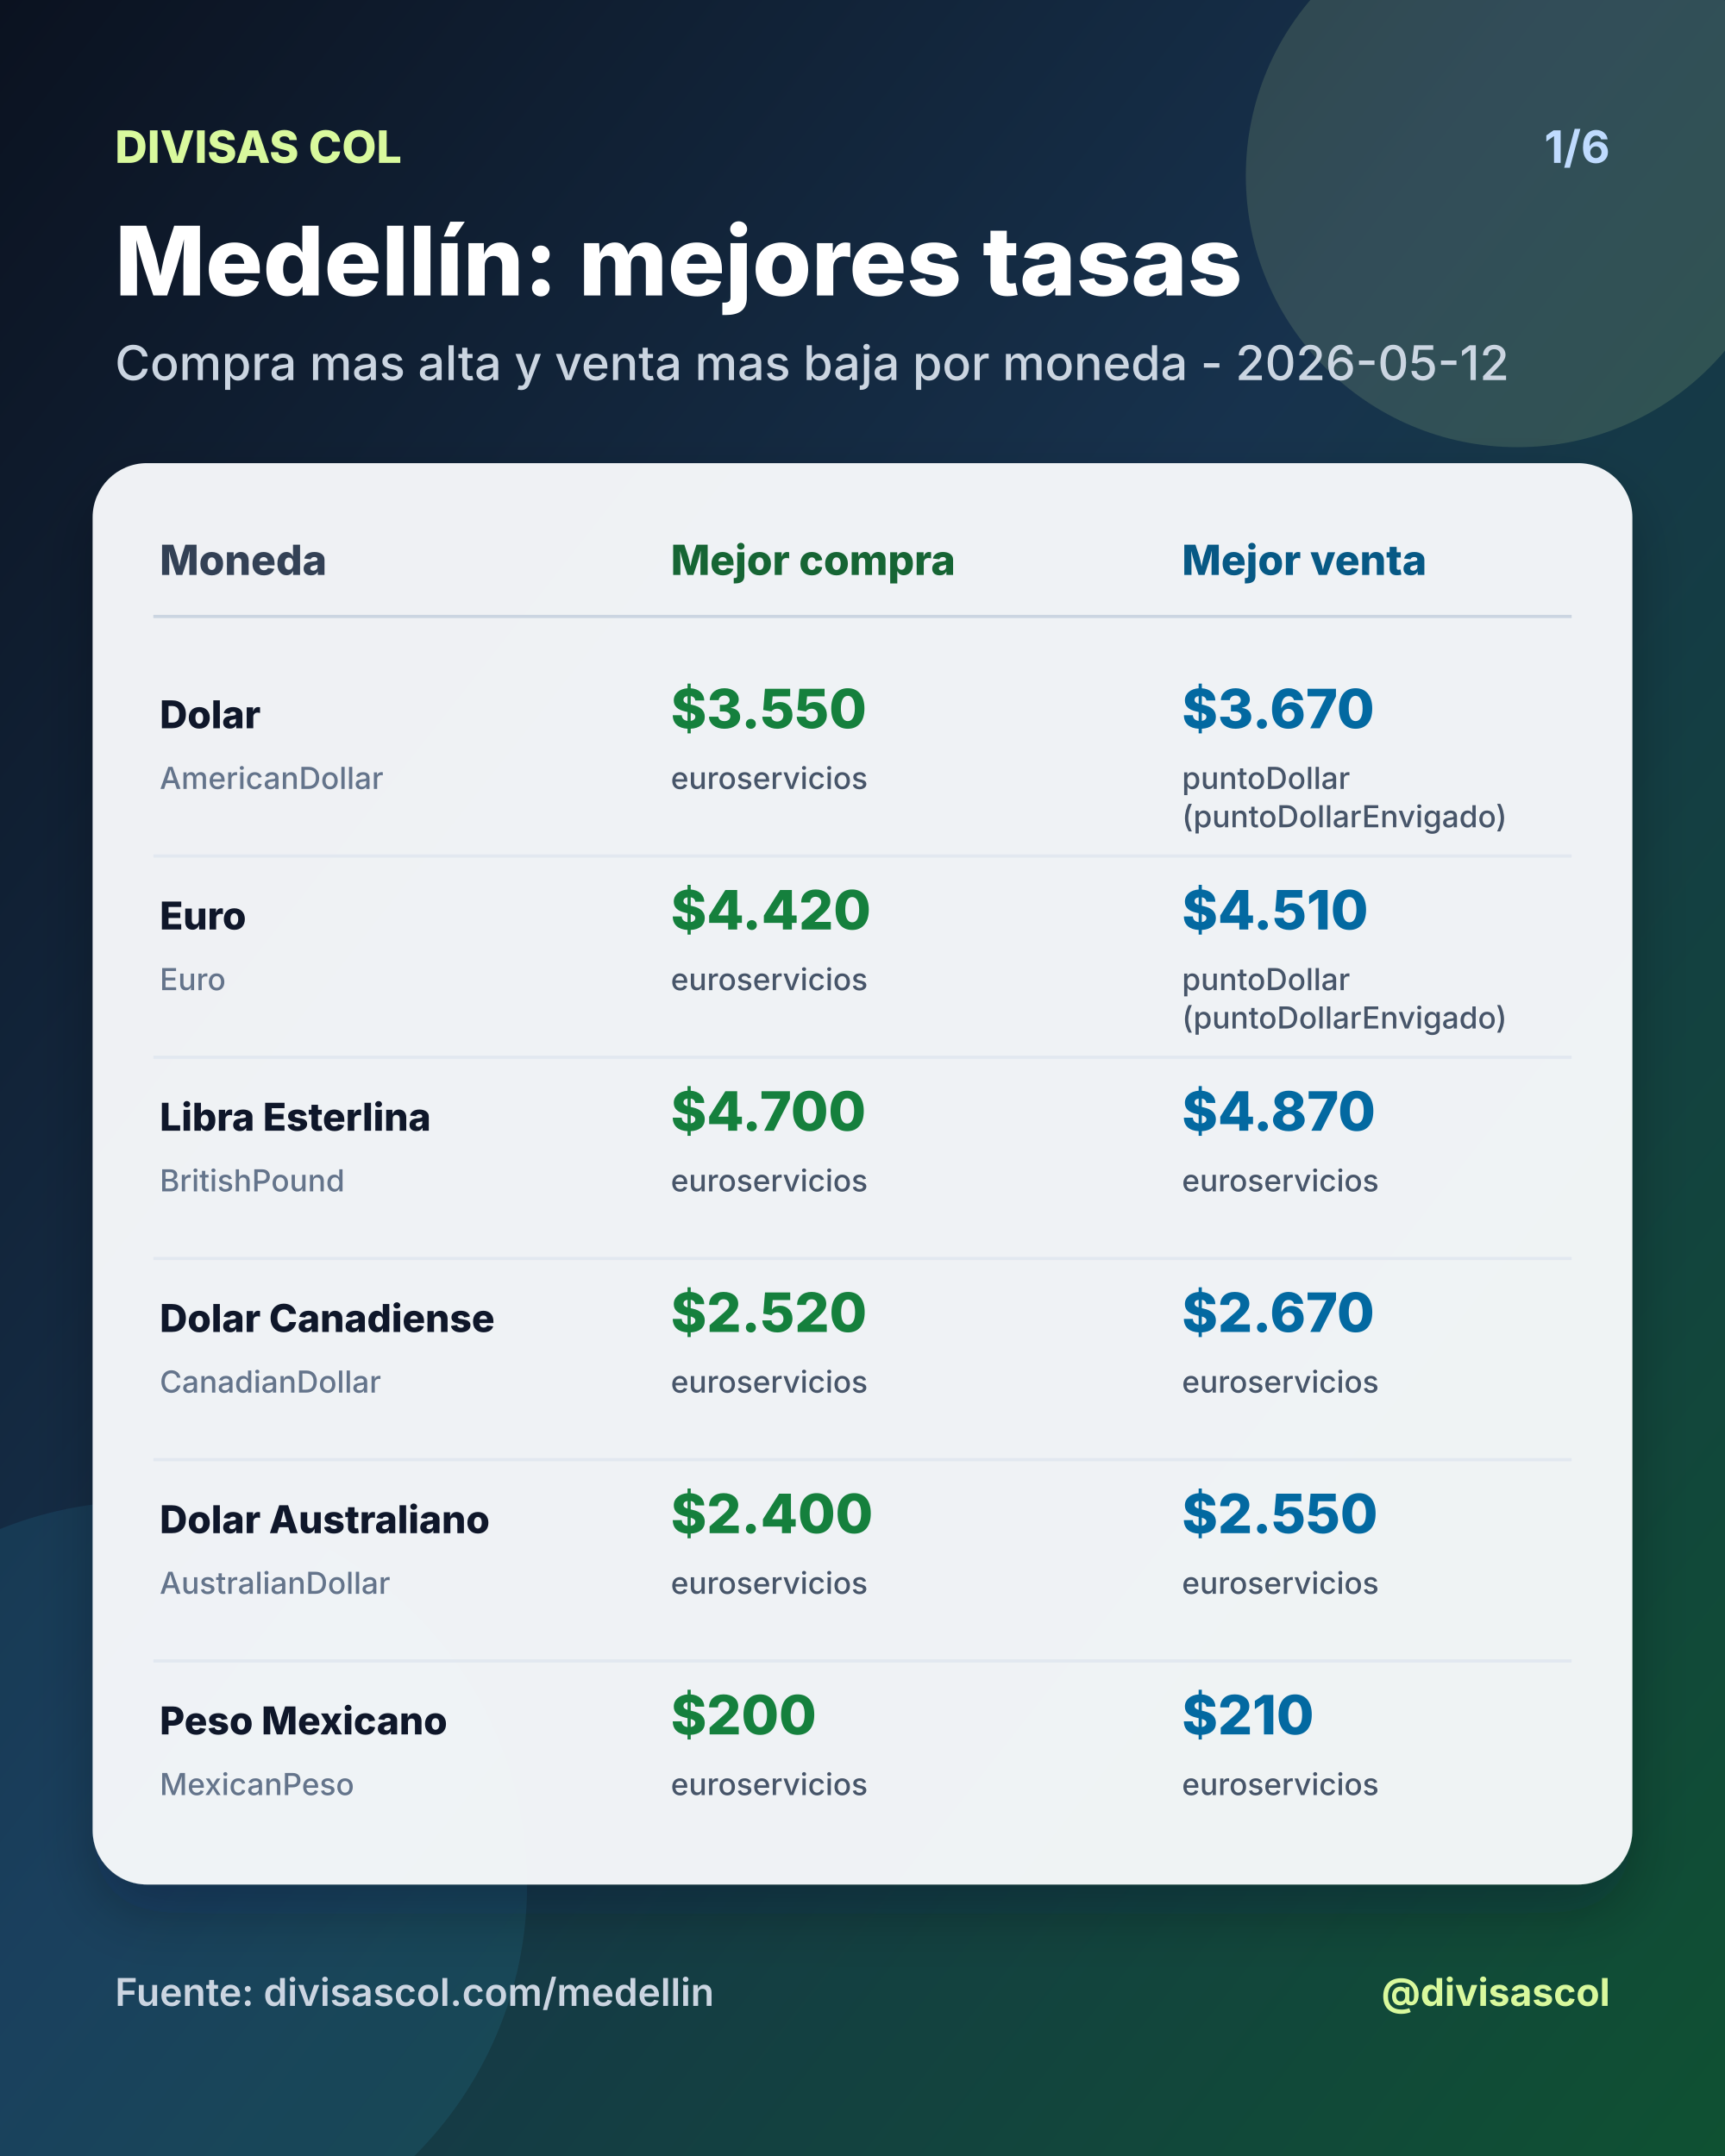
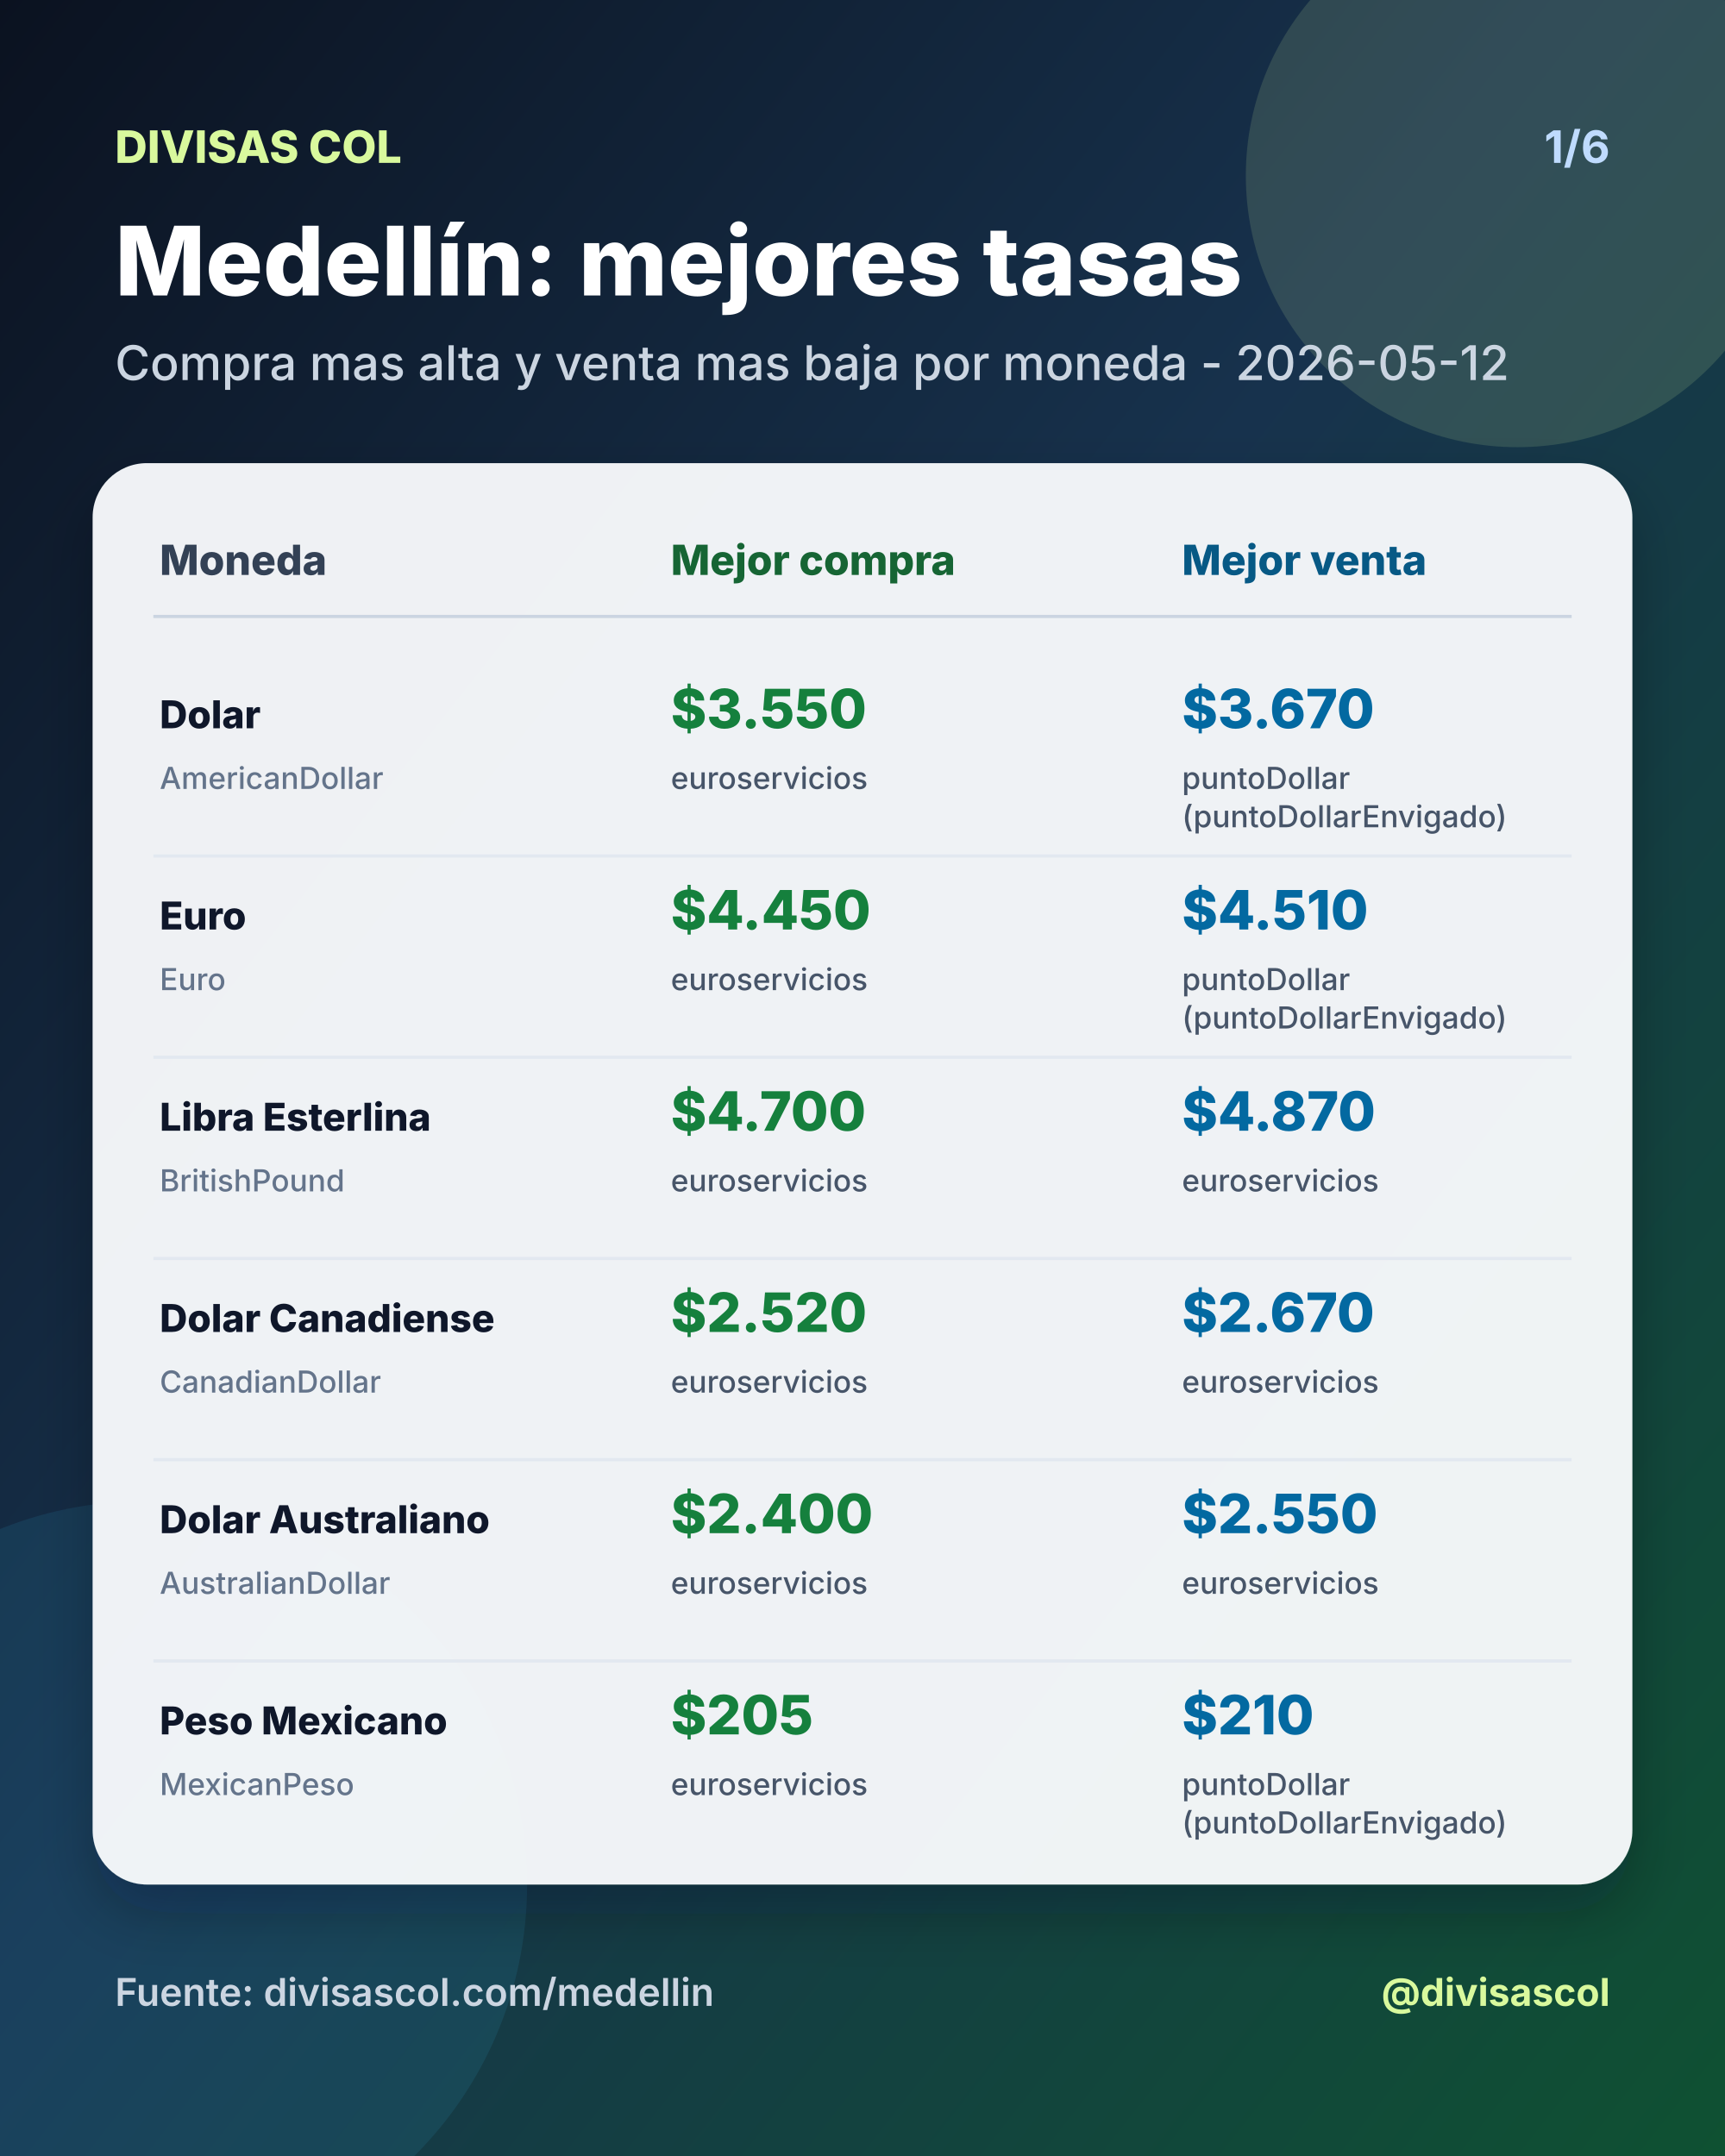
<svg xmlns="http://www.w3.org/2000/svg" width="1080" height="1350" viewBox="0 0 1080 1350">
  <defs>
    <linearGradient id="bg" x1="0" y1="0" x2="1" y2="1">
      <stop offset="0%" stop-color="#0b1220" />
      <stop offset="46%" stop-color="#17324d" />
      <stop offset="100%" stop-color="#0f5132" />
    </linearGradient>
    <filter id="shadow" x="-20%" y="-20%" width="140%" height="140%">
      <feDropShadow dx="0" dy="18" stdDeviation="18" flood-color="#020617" flood-opacity="0.28" />
    </filter>
  </defs>
  <rect width="1080" height="1350" fill="url(#bg)" />
  <circle cx="950" cy="110" r="170" fill="#d9f99d" opacity="0.14" />
  <circle cx="90" cy="1180" r="240" fill="#38bdf8" opacity="0.10" />
  <text x="72" y="102" fill="#d9f99d" font-size="28" font-family="Inter, Arial, sans-serif" font-weight="800" text-anchor="start">DIVISAS COL</text>
  <text x="1008" y="102" fill="#bfdbfe" font-size="28" font-family="Inter, Arial, sans-serif" font-weight="700" text-anchor="end">1/6</text>
  <text x="72" y="185" fill="#ffffff" font-size="60" font-family="Inter, Arial, sans-serif" font-weight="800" text-anchor="start">Medellín: mejores tasas</text>
  <text x="72" y="238" fill="#cbd5e1" font-size="30" font-family="Inter, Arial, sans-serif" font-weight="500" text-anchor="start">Compra mas alta y venta mas baja por moneda - 2026-05-12</text>
  <rect x="58" y="290" width="964" height="890" rx="34" fill="#f8fafc" opacity="0.96" filter="url(#shadow)" />
  <text x="100" y="360" fill="#334155" font-size="26" font-family="Inter, Arial, sans-serif" font-weight="800" text-anchor="start">Moneda</text>
  <text x="420" y="360" fill="#166534" font-size="26" font-family="Inter, Arial, sans-serif" font-weight="800" text-anchor="start">Mejor compra</text>
  <text x="740" y="360" fill="#075985" font-size="26" font-family="Inter, Arial, sans-serif" font-weight="800" text-anchor="start">Mejor venta</text>
  <line x1="96" y1="386" x2="984" y2="386" stroke="#cbd5e1" stroke-width="2" />
  <text x="100" y="456" fill="#0f172a" font-size="24" font-family="Inter, Arial, sans-serif" font-weight="800" text-anchor="start">Dolar</text>
  <text x="100" y="494" fill="#64748b" font-size="19" font-family="Inter, Arial, sans-serif" font-weight="500" text-anchor="start">AmericanDollar</text>
  <text x="420" y="456" fill="#15803d" font-size="34" font-family="Inter, Arial, sans-serif" font-weight="800" text-anchor="start">$3.550</text>
  <text x="420" y="494" fill="#475569" font-size="19" font-family="Inter, Arial, sans-serif" font-weight="500" text-anchor="start">euroservicios</text>
  <text x="740" y="456" fill="#0369a1" font-size="34" font-family="Inter, Arial, sans-serif" font-weight="800" text-anchor="start">$3.670</text>
  <text x="740" y="494" fill="#475569" font-size="19" font-family="Inter, Arial, sans-serif" font-weight="500" text-anchor="start">puntoDollar</text>
  <text x="740" y="518" fill="#475569" font-size="19" font-family="Inter, Arial, sans-serif" font-weight="500" text-anchor="start">(puntoDollarEnvigado)</text>
  <line x1="96" y1="536" x2="984" y2="536" stroke="#e2e8f0" stroke-width="2" />
  <text x="100" y="582" fill="#0f172a" font-size="24" font-family="Inter, Arial, sans-serif" font-weight="800" text-anchor="start">Euro</text>
  <text x="100" y="620" fill="#64748b" font-size="19" font-family="Inter, Arial, sans-serif" font-weight="500" text-anchor="start">Euro</text>
-   <text x="420" y="582" fill="#15803d" font-size="34" font-family="Inter, Arial, sans-serif" font-weight="800" text-anchor="start">$4.420</text>
+   <text x="420" y="582" fill="#15803d" font-size="34" font-family="Inter, Arial, sans-serif" font-weight="800" text-anchor="start">$4.450</text>
  <text x="420" y="620" fill="#475569" font-size="19" font-family="Inter, Arial, sans-serif" font-weight="500" text-anchor="start">euroservicios</text>
  <text x="740" y="582" fill="#0369a1" font-size="34" font-family="Inter, Arial, sans-serif" font-weight="800" text-anchor="start">$4.510</text>
  <text x="740" y="620" fill="#475569" font-size="19" font-family="Inter, Arial, sans-serif" font-weight="500" text-anchor="start">puntoDollar</text>
  <text x="740" y="644" fill="#475569" font-size="19" font-family="Inter, Arial, sans-serif" font-weight="500" text-anchor="start">(puntoDollarEnvigado)</text>
  <line x1="96" y1="662" x2="984" y2="662" stroke="#e2e8f0" stroke-width="2" />
  <text x="100" y="708" fill="#0f172a" font-size="24" font-family="Inter, Arial, sans-serif" font-weight="800" text-anchor="start">Libra Esterlina</text>
  <text x="100" y="746" fill="#64748b" font-size="19" font-family="Inter, Arial, sans-serif" font-weight="500" text-anchor="start">BritishPound</text>
  <text x="420" y="708" fill="#15803d" font-size="34" font-family="Inter, Arial, sans-serif" font-weight="800" text-anchor="start">$4.700</text>
  <text x="420" y="746" fill="#475569" font-size="19" font-family="Inter, Arial, sans-serif" font-weight="500" text-anchor="start">euroservicios</text>
  <text x="740" y="708" fill="#0369a1" font-size="34" font-family="Inter, Arial, sans-serif" font-weight="800" text-anchor="start">$4.870</text>
  <text x="740" y="746" fill="#475569" font-size="19" font-family="Inter, Arial, sans-serif" font-weight="500" text-anchor="start">euroservicios</text>
  <line x1="96" y1="788" x2="984" y2="788" stroke="#e2e8f0" stroke-width="2" />
  <text x="100" y="834" fill="#0f172a" font-size="24" font-family="Inter, Arial, sans-serif" font-weight="800" text-anchor="start">Dolar Canadiense</text>
  <text x="100" y="872" fill="#64748b" font-size="19" font-family="Inter, Arial, sans-serif" font-weight="500" text-anchor="start">CanadianDollar</text>
  <text x="420" y="834" fill="#15803d" font-size="34" font-family="Inter, Arial, sans-serif" font-weight="800" text-anchor="start">$2.520</text>
  <text x="420" y="872" fill="#475569" font-size="19" font-family="Inter, Arial, sans-serif" font-weight="500" text-anchor="start">euroservicios</text>
  <text x="740" y="834" fill="#0369a1" font-size="34" font-family="Inter, Arial, sans-serif" font-weight="800" text-anchor="start">$2.670</text>
  <text x="740" y="872" fill="#475569" font-size="19" font-family="Inter, Arial, sans-serif" font-weight="500" text-anchor="start">euroservicios</text>
  <line x1="96" y1="914" x2="984" y2="914" stroke="#e2e8f0" stroke-width="2" />
  <text x="100" y="960" fill="#0f172a" font-size="24" font-family="Inter, Arial, sans-serif" font-weight="800" text-anchor="start">Dolar Australiano</text>
  <text x="100" y="998" fill="#64748b" font-size="19" font-family="Inter, Arial, sans-serif" font-weight="500" text-anchor="start">AustralianDollar</text>
  <text x="420" y="960" fill="#15803d" font-size="34" font-family="Inter, Arial, sans-serif" font-weight="800" text-anchor="start">$2.400</text>
  <text x="420" y="998" fill="#475569" font-size="19" font-family="Inter, Arial, sans-serif" font-weight="500" text-anchor="start">euroservicios</text>
  <text x="740" y="960" fill="#0369a1" font-size="34" font-family="Inter, Arial, sans-serif" font-weight="800" text-anchor="start">$2.550</text>
  <text x="740" y="998" fill="#475569" font-size="19" font-family="Inter, Arial, sans-serif" font-weight="500" text-anchor="start">euroservicios</text>
  <line x1="96" y1="1040" x2="984" y2="1040" stroke="#e2e8f0" stroke-width="2" />
  <text x="100" y="1086" fill="#0f172a" font-size="24" font-family="Inter, Arial, sans-serif" font-weight="800" text-anchor="start">Peso Mexicano</text>
  <text x="100" y="1124" fill="#64748b" font-size="19" font-family="Inter, Arial, sans-serif" font-weight="500" text-anchor="start">MexicanPeso</text>
-   <text x="420" y="1086" fill="#15803d" font-size="34" font-family="Inter, Arial, sans-serif" font-weight="800" text-anchor="start">$200</text>
+   <text x="420" y="1086" fill="#15803d" font-size="34" font-family="Inter, Arial, sans-serif" font-weight="800" text-anchor="start">$205</text>
  <text x="420" y="1124" fill="#475569" font-size="19" font-family="Inter, Arial, sans-serif" font-weight="500" text-anchor="start">euroservicios</text>
  <text x="740" y="1086" fill="#0369a1" font-size="34" font-family="Inter, Arial, sans-serif" font-weight="800" text-anchor="start">$210</text>
-   <text x="740" y="1124" fill="#475569" font-size="19" font-family="Inter, Arial, sans-serif" font-weight="500" text-anchor="start">euroservicios</text>
+   <text x="740" y="1124" fill="#475569" font-size="19" font-family="Inter, Arial, sans-serif" font-weight="500" text-anchor="start">puntoDollar</text>
+   <text x="740" y="1148" fill="#475569" font-size="19" font-family="Inter, Arial, sans-serif" font-weight="500" text-anchor="start">(puntoDollarEnvigado)</text>
  <text x="72" y="1256" fill="#cbd5e1" font-size="24" font-family="Inter, Arial, sans-serif" font-weight="600" text-anchor="start">Fuente: divisascol.com/medellin</text>
  <text x="1008" y="1256" fill="#d9f99d" font-size="24" font-family="Inter, Arial, sans-serif" font-weight="700" text-anchor="end">@divisascol</text>
</svg>
